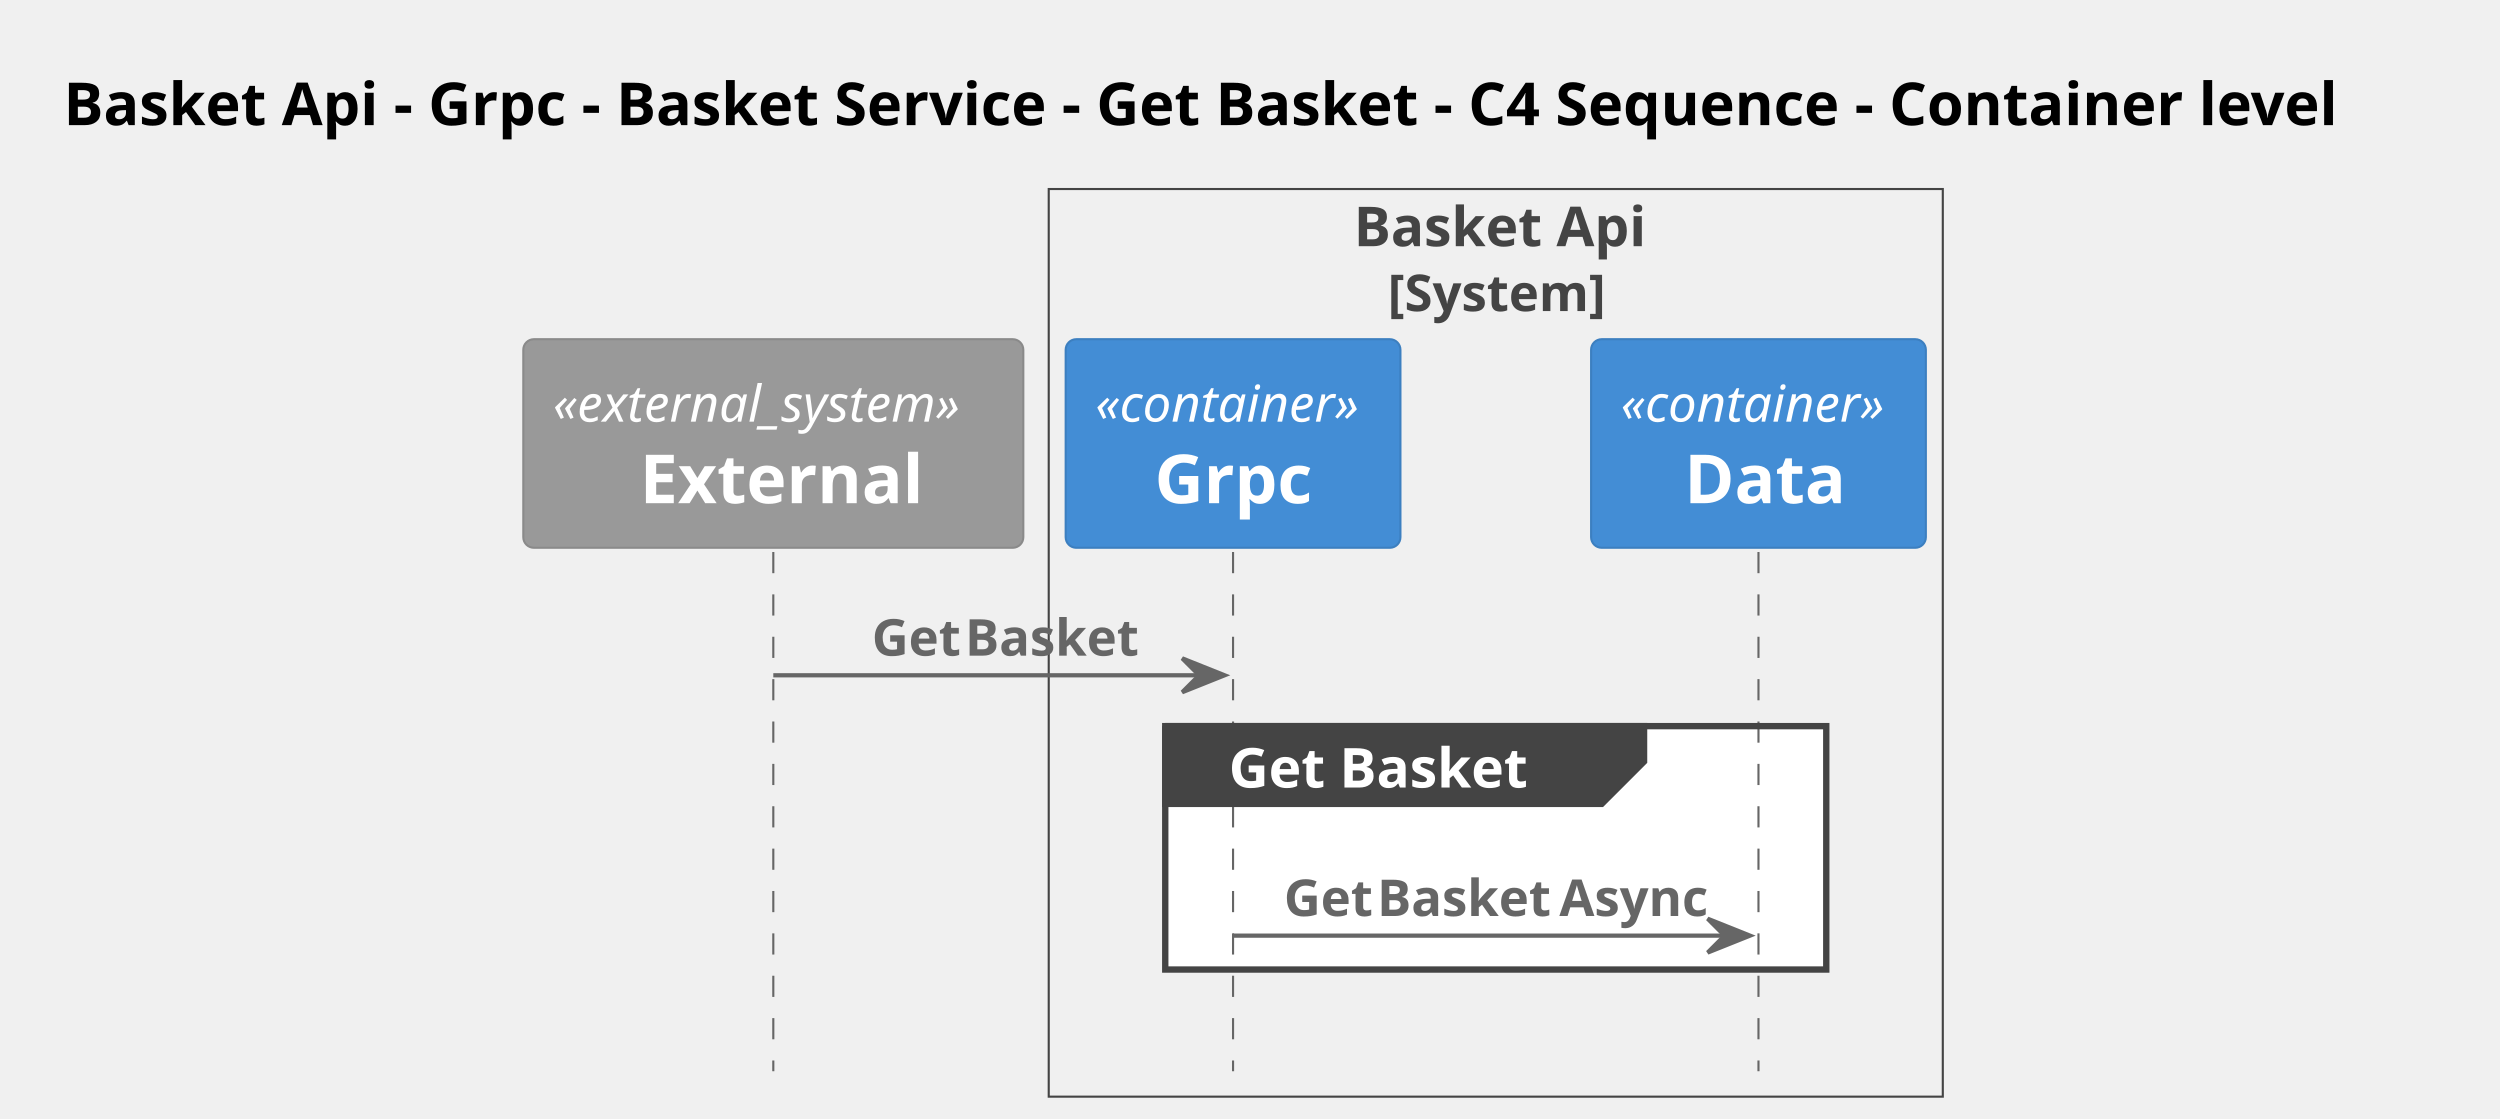
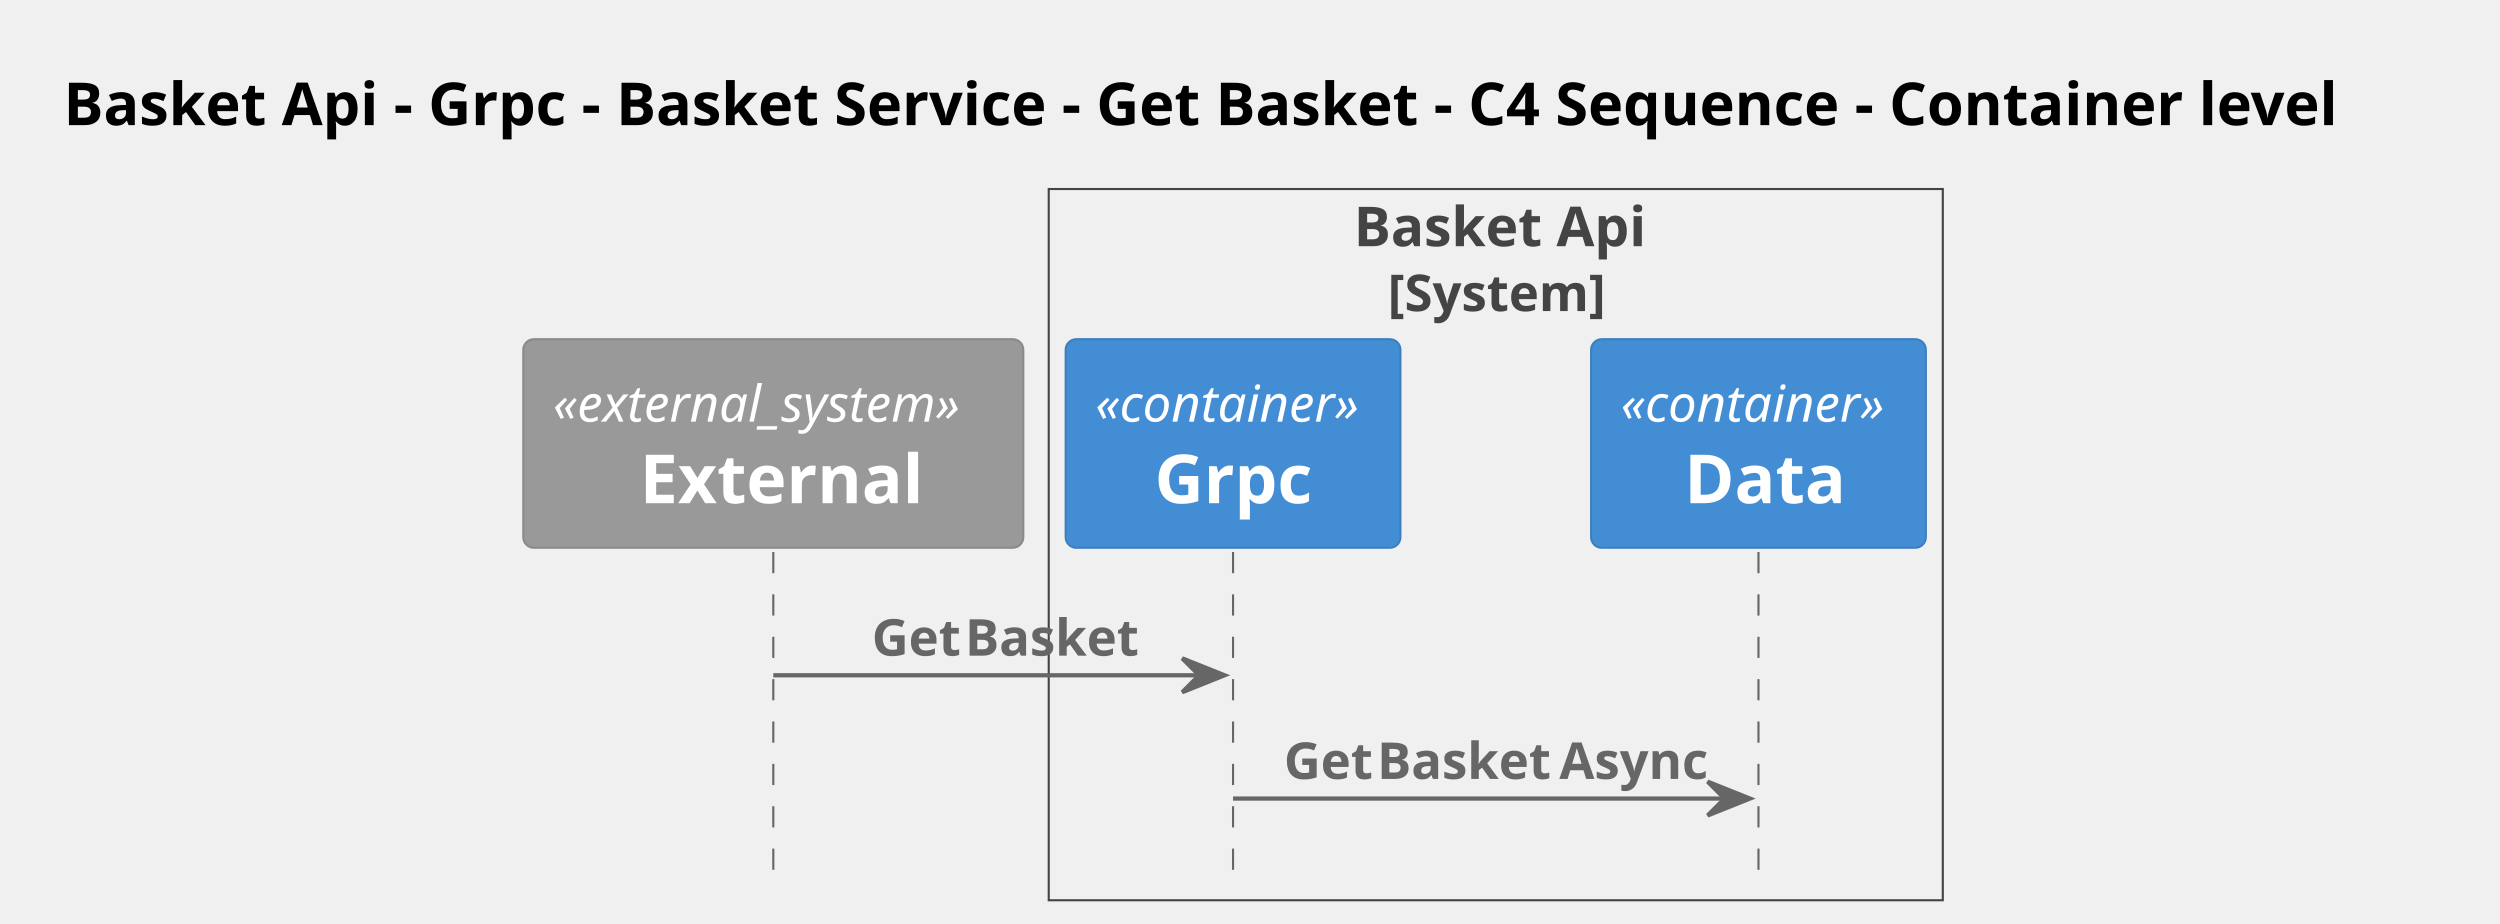
- <svg xmlns="http://www.w3.org/2000/svg" contentStyleType="text/css" height="264px" preserveAspectRatio="none" style="width:590px;height:264px;background:#FFFFFF;" version="1.1" viewBox="0 0 590 264" width="590px" zoomAndPan="magnify">
+ <svg xmlns="http://www.w3.org/2000/svg" contentStyleType="text/css" height="218px" preserveAspectRatio="none" style="width:590px;height:218px;background:#FFFFFF;" version="1.1" viewBox="0 0 590 218" width="590px" zoomAndPan="magnify">
  <defs />
  <g>
-     <rect fill="none" height="214.203" style="stroke:#444444;stroke-width:0.5;" width="211" x="247.5" y="44.609" />
+     <rect fill="none" height="167.852" style="stroke:#444444;stroke-width:0.5;" width="211" x="247.5" y="44.609" />
    <text fill="#444444" font-family="sans-serif" font-size="13" font-weight="bold" lengthAdjust="spacing" textLength="67" x="319.5" y="58.105">Basket Api</text>
    <text fill="#444444" font-family="sans-serif" font-size="12" font-weight="bold" lengthAdjust="spacing" textLength="51" x="327.5" y="73.418">[System]</text>
    <text fill="#000000" font-family="sans-serif" font-size="14" font-weight="bold" lengthAdjust="spacing" textLength="557" x="15" y="29.533">Basket Api - Grpc - Basket Service - Get Basket - C4 Sequence - Container level</text>
-     <rect fill="#FFFFFF" height="57.445" style="stroke:#FFFFFF;stroke-width:1.0;" width="156" x="275" y="171.367" />
-     <line style="stroke:#666666;stroke-width:0.5;stroke-dasharray:5.0,5.0;" x1="182.5" x2="182.5" y1="130.273" y2="252.812" />
-     <line style="stroke:#666666;stroke-width:0.5;stroke-dasharray:5.0,5.0;" x1="291" x2="291" y1="130.273" y2="252.812" />
-     <line style="stroke:#666666;stroke-width:0.5;stroke-dasharray:5.0,5.0;" x1="415" x2="415" y1="130.273" y2="252.812" />
+     <line style="stroke:#666666;stroke-width:0.5;stroke-dasharray:5.0,5.0;" x1="182.5" x2="182.5" y1="130.273" y2="206.461" />
+     <line style="stroke:#666666;stroke-width:0.5;stroke-dasharray:5.0,5.0;" x1="291" x2="291" y1="130.273" y2="206.461" />
+     <line style="stroke:#666666;stroke-width:0.5;stroke-dasharray:5.0,5.0;" x1="415" x2="415" y1="130.273" y2="206.461" />
    <rect fill="#999999" height="49.219" rx="2.5" ry="2.5" style="stroke:#8A8A8A;stroke-width:0.5;" width="118" x="123.5" y="80.055" />
    <text fill="#FFFFFF" font-family="sans-serif" font-size="12" font-style="italic" lengthAdjust="spacing" textLength="104" x="130.5" y="99.512">«external_system»</text>
    <text fill="#FFFFFF" font-family="sans-serif" font-size="16" font-weight="bold" lengthAdjust="spacing" textLength="63" x="151" y="118.758">External</text>
    <rect fill="#438DD5" height="49.219" rx="2.5" ry="2.5" style="stroke:#3C7FC0;stroke-width:0.5;" width="79" x="251.5" y="80.055" />
    <text fill="#FFFFFF" font-family="sans-serif" font-size="12" font-style="italic" lengthAdjust="spacing" textLength="65" x="258.5" y="99.512">«container»</text>
    <text fill="#FFFFFF" font-family="sans-serif" font-size="16" font-weight="bold" lengthAdjust="spacing" textLength="37" x="272.5" y="118.758">Grpc</text>
    <rect fill="#438DD5" height="49.219" rx="2.5" ry="2.5" style="stroke:#3C7FC0;stroke-width:0.5;" width="79" x="375.5" y="80.055" />
    <text fill="#FFFFFF" font-family="sans-serif" font-size="12" font-style="italic" lengthAdjust="spacing" textLength="65" x="382.5" y="99.512">«container»</text>
    <text fill="#FFFFFF" font-family="sans-serif" font-size="16" font-weight="bold" lengthAdjust="spacing" textLength="35" x="397.5" y="118.758">Data</text>
    <polygon fill="#666666" points="279,155.367,289,159.367,279,163.367,283,159.367" style="stroke:#666666;stroke-width:1.0;" />
    <line style="stroke:#666666;stroke-width:1.0;" x1="182.5" x2="285" y1="159.367" y2="159.367" />
    <text fill="#666666" font-family="sans-serif" font-size="12" font-weight="bold" lengthAdjust="spacing" textLength="19" x="205.75" y="154.731">Get</text>
    <text fill="#666666" font-family="sans-serif" font-size="12" font-weight="bold" lengthAdjust="spacing" textLength="3" x="224.75" y="154.731"> </text>
    <text fill="#666666" font-family="sans-serif" font-size="12" font-weight="bold" lengthAdjust="spacing" textLength="40" x="227.75" y="154.731">Basket</text>
-     <path d="M275,171.367 L388,171.367 L388,179.719 L378,189.719 L275,189.719 L275,171.367 " fill="#444444" style="stroke:#444444;stroke-width:1.5;" />
-     <rect fill="none" height="57.445" style="stroke:#444444;stroke-width:1.5;" width="156" x="275" y="171.367" />
-     <text fill="#FFFFFF" font-family="sans-serif" font-size="13" font-weight="bold" lengthAdjust="spacing" textLength="68" x="290" y="185.862">Get Basket</text>
-     <polygon fill="#666666" points="403,216.812,413,220.812,403,224.812,407,220.812" style="stroke:#666666;stroke-width:1.0;" />
-     <line style="stroke:#666666;stroke-width:1.0;" x1="291" x2="409" y1="220.812" y2="220.812" />
-     <text fill="#666666" font-family="sans-serif" font-size="12" font-weight="bold" lengthAdjust="spacing" textLength="19" x="303" y="216.176">Get</text>
-     <text fill="#666666" font-family="sans-serif" font-size="12" font-weight="bold" lengthAdjust="spacing" textLength="3" x="322" y="216.176"> </text>
-     <text fill="#666666" font-family="sans-serif" font-size="12" font-weight="bold" lengthAdjust="spacing" textLength="40" x="325" y="216.176">Basket</text>
-     <text fill="#666666" font-family="sans-serif" font-size="12" font-weight="bold" lengthAdjust="spacing" textLength="3" x="365" y="216.176"> </text>
-     <text fill="#666666" font-family="sans-serif" font-size="12" font-weight="bold" lengthAdjust="spacing" textLength="35" x="368" y="216.176">Async</text>
+     <polygon fill="#666666" points="403,184.461,413,188.461,403,192.461,407,188.461" style="stroke:#666666;stroke-width:1.0;" />
+     <line style="stroke:#666666;stroke-width:1.0;" x1="291" x2="409" y1="188.461" y2="188.461" />
+     <text fill="#666666" font-family="sans-serif" font-size="12" font-weight="bold" lengthAdjust="spacing" textLength="19" x="303" y="183.824">Get</text>
+     <text fill="#666666" font-family="sans-serif" font-size="12" font-weight="bold" lengthAdjust="spacing" textLength="3" x="322" y="183.824"> </text>
+     <text fill="#666666" font-family="sans-serif" font-size="12" font-weight="bold" lengthAdjust="spacing" textLength="40" x="325" y="183.824">Basket</text>
+     <text fill="#666666" font-family="sans-serif" font-size="12" font-weight="bold" lengthAdjust="spacing" textLength="3" x="365" y="183.824"> </text>
+     <text fill="#666666" font-family="sans-serif" font-size="12" font-weight="bold" lengthAdjust="spacing" textLength="35" x="368" y="183.824">Async</text>
  </g>
</svg>
